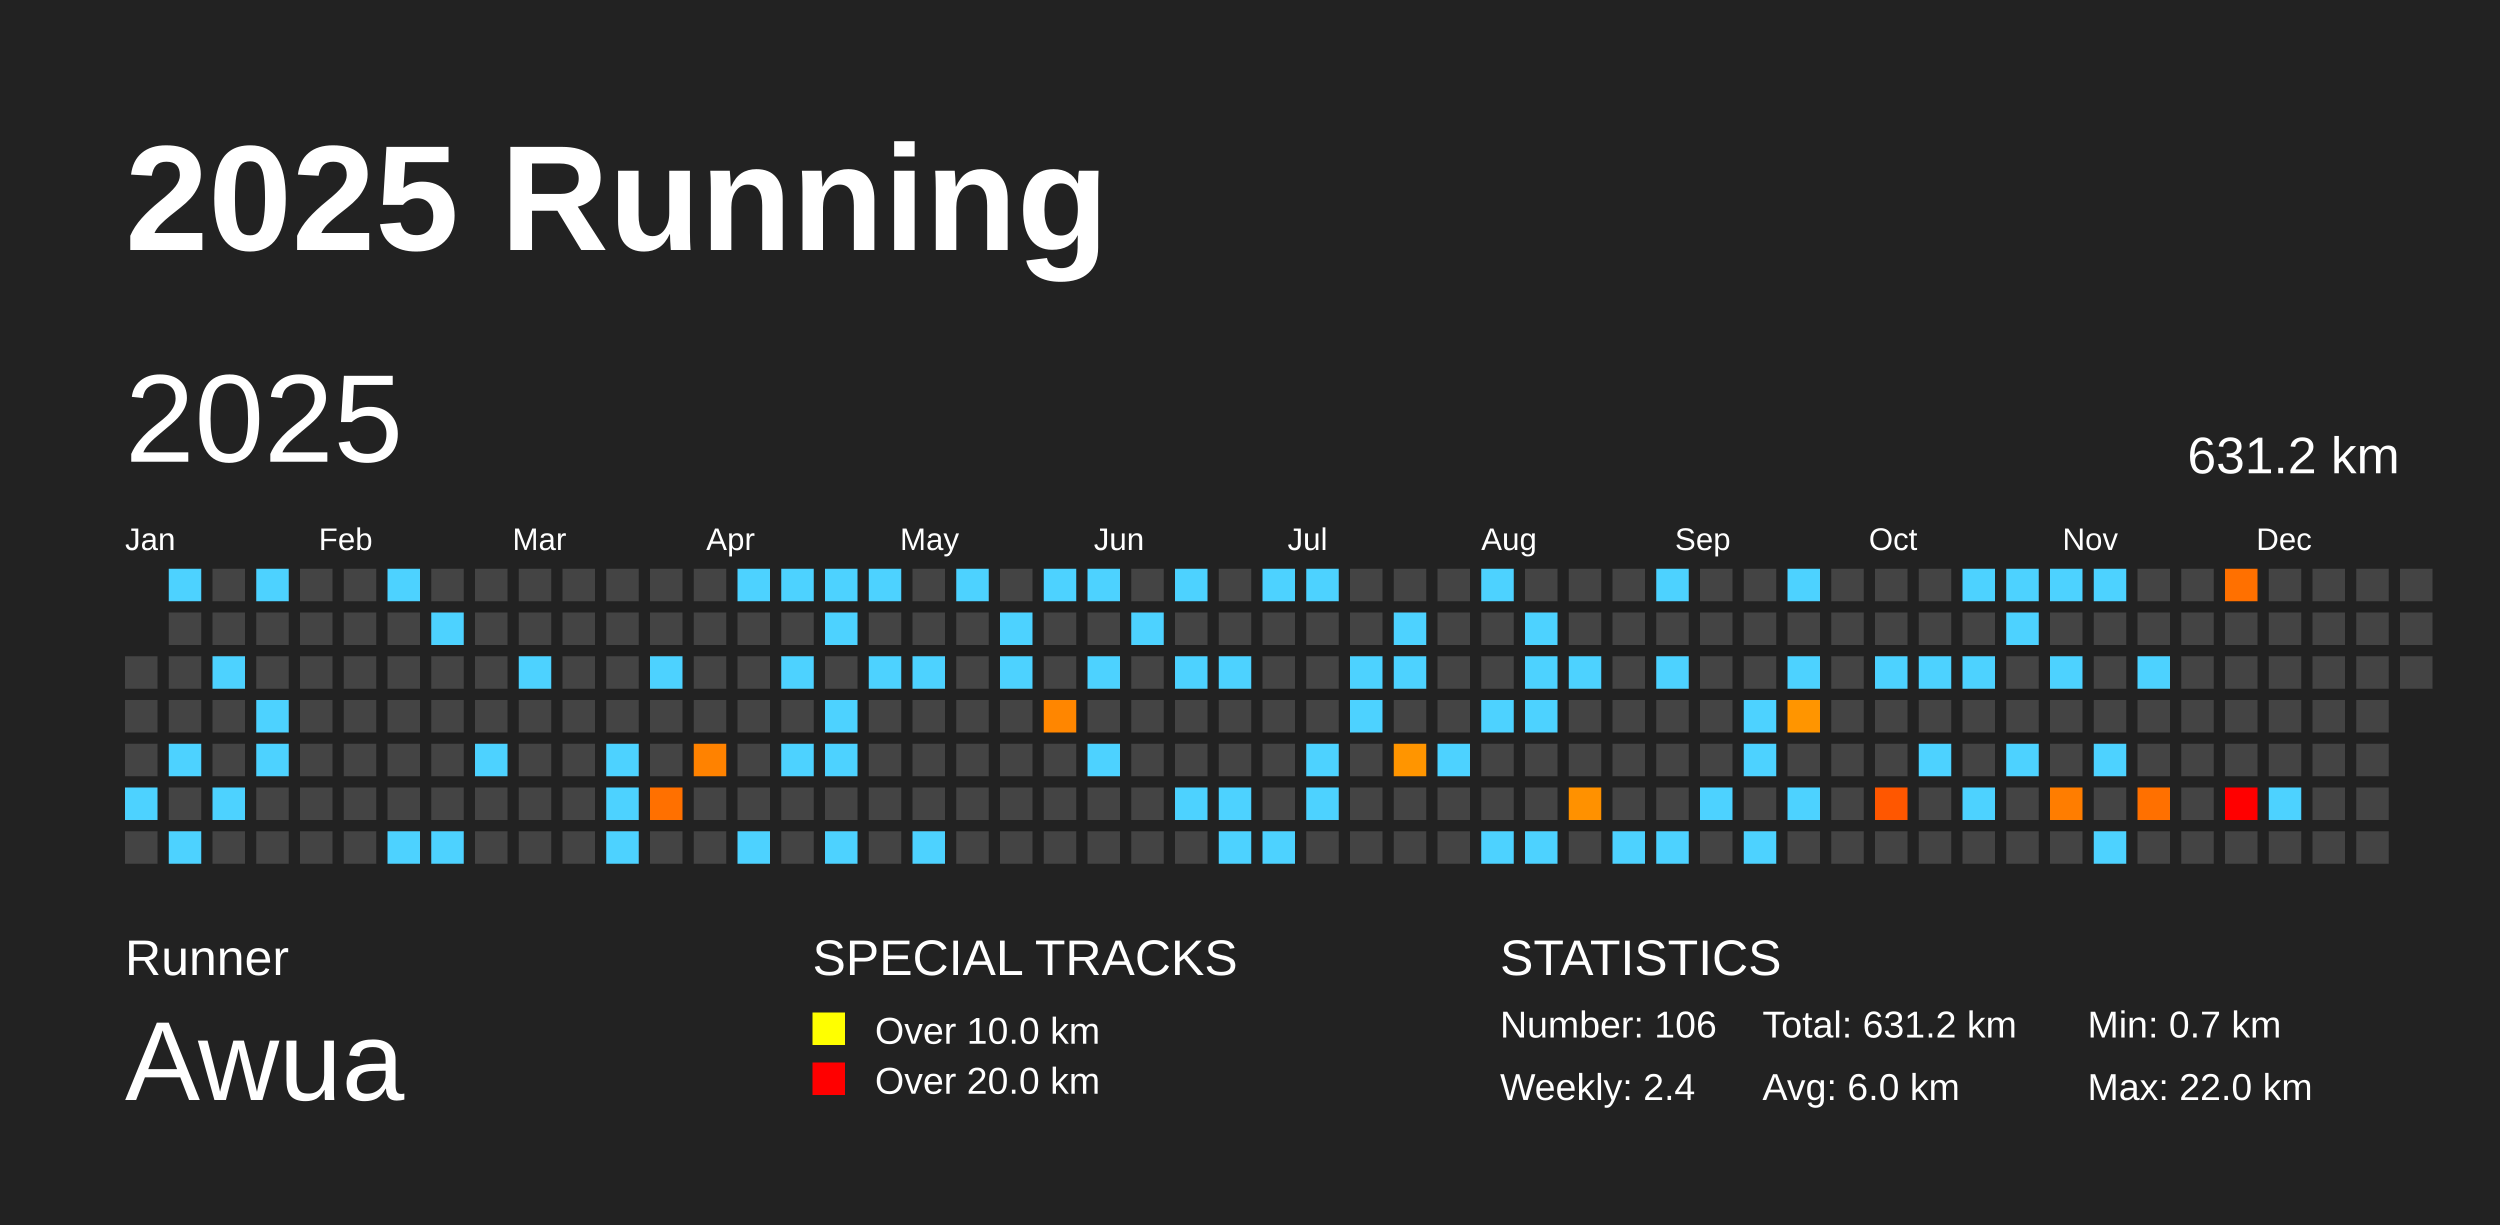
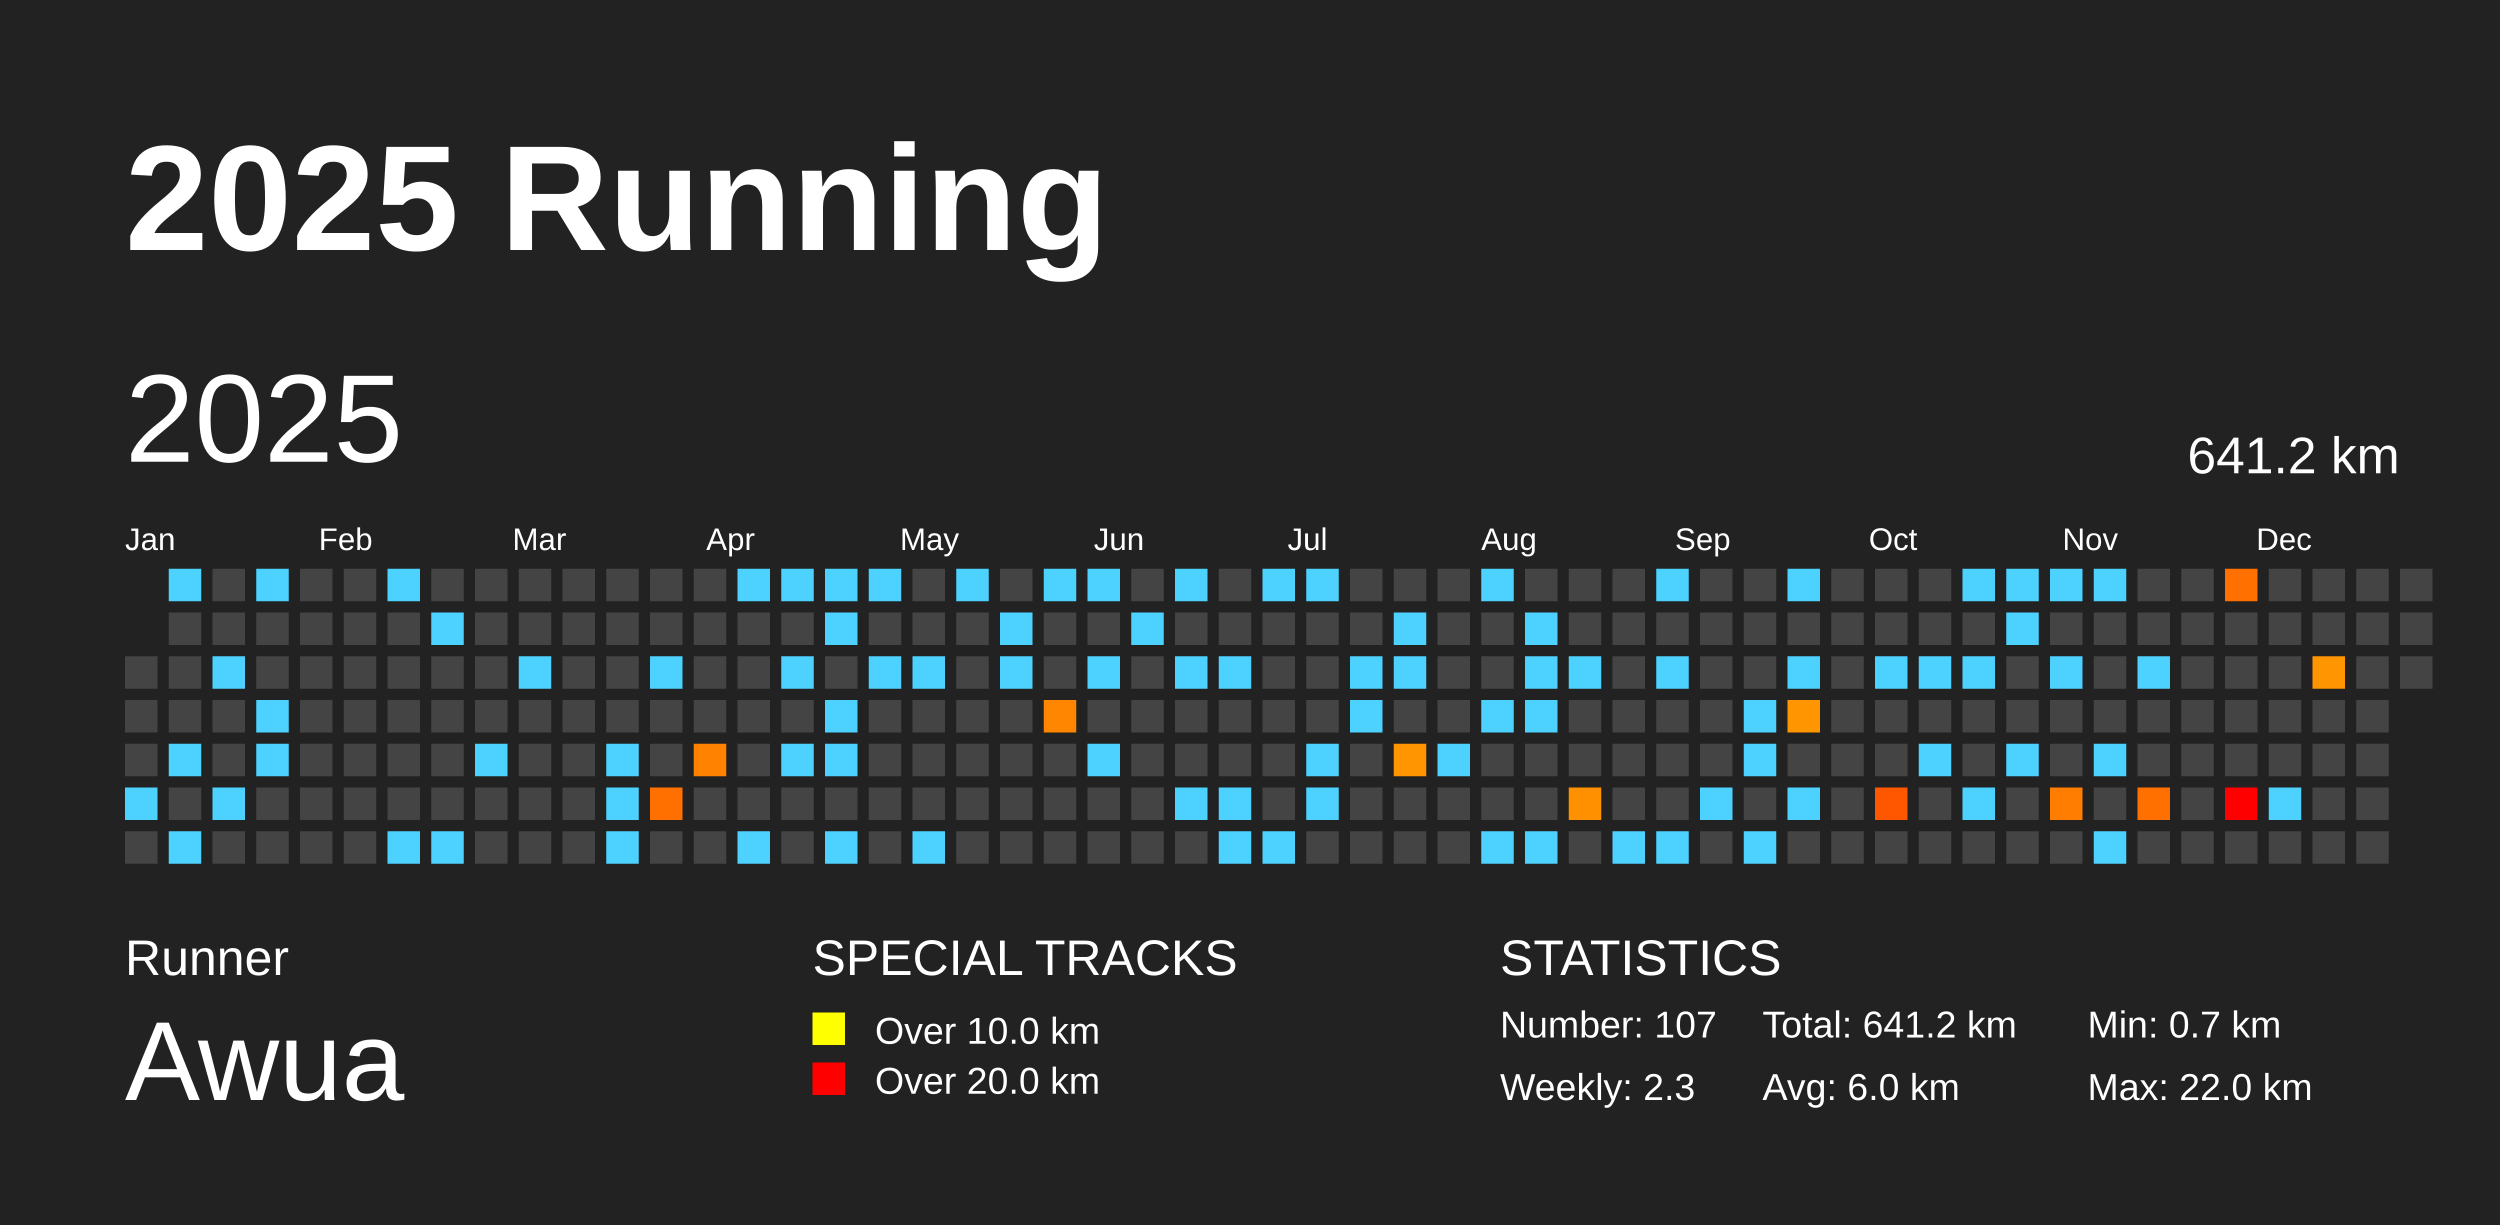
<svg xmlns="http://www.w3.org/2000/svg" baseProfile="full" height="98mm" version="1.1" viewBox="0,0,200,98" width="200mm">
  <defs />
  <rect fill="#222222" height="98" width="200" x="0" y="0" />
  <text fill="#FFFFFF" style="font-size:12px; font-family:Arial; font-weight:bold;" x="10" y="20">2025 Running</text>
  <text fill="#FFFFFF" style="font-size:4px; font-family:Arial" x="10" y="78">Runner</text>
  <text fill="#FFFFFF" style="font-size:9px; font-family:Arial" x="10" y="88">Awua</text>
  <text fill="#FFFFFF" style="font-size:4px; font-family:Arial" x="65" y="78">SPECIAL TRACKS</text>
  <rect fill="yellow" height="2.6" width="2.6" x="65" y="81" />
  <text fill="#FFFFFF" style="font-size:3px; font-family:Arial" x="70" y="83.5">Over 10.0 km</text>
  <rect fill="red" height="2.6" width="2.6" x="65" y="85" />
  <text fill="#FFFFFF" style="font-size:3px; font-family:Arial" x="70" y="87.5">Over 20.0 km</text>
  <text fill="#FFFFFF" style="font-size:4px; font-family:Arial" x="120" y="78">STATISTICS</text>
-   <text fill="#FFFFFF" style="font-size:3px; font-family:Arial" x="120" y="83">Number: 106</text>
-   <text fill="#FFFFFF" style="font-size:3px; font-family:Arial" x="120" y="88">Weekly: 2.4</text>
-   <text fill="#FFFFFF" style="font-size:3px; font-family:Arial" x="141" y="83">Total: 631.2 km</text>
+   <text fill="#FFFFFF" style="font-size:3px; font-family:Arial" x="120" y="83">Number: 107</text>
+   <text fill="#FFFFFF" style="font-size:3px; font-family:Arial" x="120" y="88">Weekly: 2.3</text>
+   <text fill="#FFFFFF" style="font-size:3px; font-family:Arial" x="141" y="83">Total: 641.2 km</text>
  <text fill="#FFFFFF" style="font-size:3px; font-family:Arial" x="141" y="88">Avg: 6.0 km</text>
  <text fill="#FFFFFF" style="font-size:3px; font-family:Arial" x="167" y="83">Min: 0.7 km</text>
  <text fill="#FFFFFF" style="font-size:3px; font-family:Arial" x="167" y="88">Max: 22.0 km</text>
  <text dominant-baseline="hanging" fill="#FFFFFF" style="font-size:10.0px; font-family:Arial;" x="10" y="30">2025</text>
-   <text dominant-baseline="hanging" fill="#FFFFFF" style="font-size:4.125px; font-family:Arial;" x="175" y="35">631.2 km</text>
+   <text dominant-baseline="hanging" fill="#FFFFFF" style="font-size:4.125px; font-family:Arial;" x="175" y="35">641.2 km</text>
  <text fill="#FFFFFF" style="font-size:2.5px; font-family:Arial" x="10.0" y="44">Jan</text>
  <text fill="#FFFFFF" style="font-size:2.5px; font-family:Arial" x="25.5" y="44">Feb</text>
  <text fill="#FFFFFF" style="font-size:2.5px; font-family:Arial" x="41.0" y="44">Mar</text>
  <text fill="#FFFFFF" style="font-size:2.5px; font-family:Arial" x="56.5" y="44">Apr</text>
  <text fill="#FFFFFF" style="font-size:2.5px; font-family:Arial" x="72.0" y="44">May</text>
  <text fill="#FFFFFF" style="font-size:2.5px; font-family:Arial" x="87.5" y="44">Jun</text>
  <text fill="#FFFFFF" style="font-size:2.5px; font-family:Arial" x="103.0" y="44">Jul</text>
  <text fill="#FFFFFF" style="font-size:2.5px; font-family:Arial" x="118.5" y="44">Aug</text>
  <text fill="#FFFFFF" style="font-size:2.5px; font-family:Arial" x="134.0" y="44">Sep</text>
  <text fill="#FFFFFF" style="font-size:2.5px; font-family:Arial" x="149.5" y="44">Oct</text>
  <text fill="#FFFFFF" style="font-size:2.5px; font-family:Arial" x="165.0" y="44">Nov</text>
  <text fill="#FFFFFF" style="font-size:2.5px; font-family:Arial" x="180.5" y="44">Dec</text>
  <rect fill="#444444" height="2.6" width="2.6" x="10.0" y="52.5" />
  <rect fill="#444444" height="2.6" width="2.6" x="10.0" y="56.0" />
  <rect fill="#444444" height="2.6" width="2.6" x="10.0" y="59.5" />
  <rect fill="#4dd2ff" height="2.6" width="2.6" x="10.0" y="63.0" />
  <rect fill="#444444" height="2.6" width="2.6" x="10.0" y="66.5" />
  <rect fill="#4dd2ff" height="2.6" width="2.6" x="13.5" y="45.5" />
  <rect fill="#444444" height="2.6" width="2.6" x="13.5" y="49.0" />
  <rect fill="#444444" height="2.6" width="2.6" x="13.5" y="52.5" />
  <rect fill="#444444" height="2.6" width="2.6" x="13.5" y="56.0" />
  <rect fill="#4dd2ff" height="2.6" width="2.6" x="13.5" y="59.5" />
  <rect fill="#444444" height="2.6" width="2.6" x="13.5" y="63.0" />
  <rect fill="#4dd2ff" height="2.6" width="2.6" x="13.5" y="66.5" />
  <rect fill="#444444" height="2.6" width="2.6" x="17.0" y="45.5" />
  <rect fill="#444444" height="2.6" width="2.6" x="17.0" y="49.0" />
  <rect fill="#4dd2ff" height="2.6" width="2.6" x="17.0" y="52.5" />
  <rect fill="#444444" height="2.6" width="2.6" x="17.0" y="56.0" />
  <rect fill="#444444" height="2.6" width="2.6" x="17.0" y="59.5" />
  <rect fill="#4dd2ff" height="2.6" width="2.6" x="17.0" y="63.0" />
  <rect fill="#444444" height="2.6" width="2.6" x="17.0" y="66.5" />
  <rect fill="#4dd2ff" height="2.6" width="2.6" x="20.5" y="45.5" />
  <rect fill="#444444" height="2.6" width="2.6" x="20.5" y="49.0" />
  <rect fill="#444444" height="2.6" width="2.6" x="20.5" y="52.5" />
  <rect fill="#4dd2ff" height="2.6" width="2.6" x="20.5" y="56.0" />
  <rect fill="#4dd2ff" height="2.6" width="2.6" x="20.5" y="59.5" />
  <rect fill="#444444" height="2.6" width="2.6" x="20.5" y="63.0" />
  <rect fill="#444444" height="2.6" width="2.6" x="20.5" y="66.5" />
  <rect fill="#444444" height="2.6" width="2.6" x="24.0" y="45.5" />
  <rect fill="#444444" height="2.6" width="2.6" x="24.0" y="49.0" />
  <rect fill="#444444" height="2.6" width="2.6" x="24.0" y="52.5" />
  <rect fill="#444444" height="2.6" width="2.6" x="24.0" y="56.0" />
  <rect fill="#444444" height="2.6" width="2.6" x="24.0" y="59.5" />
  <rect fill="#444444" height="2.6" width="2.6" x="24.0" y="63.0" />
  <rect fill="#444444" height="2.6" width="2.6" x="24.0" y="66.5" />
  <rect fill="#444444" height="2.6" width="2.6" x="27.5" y="45.5" />
  <rect fill="#444444" height="2.6" width="2.6" x="27.5" y="49.0" />
  <rect fill="#444444" height="2.6" width="2.6" x="27.5" y="52.5" />
  <rect fill="#444444" height="2.6" width="2.6" x="27.5" y="56.0" />
  <rect fill="#444444" height="2.6" width="2.6" x="27.5" y="59.5" />
  <rect fill="#444444" height="2.6" width="2.6" x="27.5" y="63.0" />
  <rect fill="#444444" height="2.6" width="2.6" x="27.5" y="66.5" />
  <rect fill="#4dd2ff" height="2.6" width="2.6" x="31.0" y="45.5" />
  <rect fill="#444444" height="2.6" width="2.6" x="31.0" y="49.0" />
  <rect fill="#444444" height="2.6" width="2.6" x="31.0" y="52.5" />
  <rect fill="#444444" height="2.6" width="2.6" x="31.0" y="56.0" />
  <rect fill="#444444" height="2.6" width="2.6" x="31.0" y="59.5" />
  <rect fill="#444444" height="2.6" width="2.6" x="31.0" y="63.0" />
  <rect fill="#4dd2ff" height="2.6" width="2.6" x="31.0" y="66.5" />
  <rect fill="#444444" height="2.6" width="2.6" x="34.5" y="45.5" />
  <rect fill="#4dd2ff" height="2.6" width="2.6" x="34.5" y="49.0" />
  <rect fill="#444444" height="2.6" width="2.6" x="34.5" y="52.5" />
  <rect fill="#444444" height="2.6" width="2.6" x="34.5" y="56.0" />
  <rect fill="#444444" height="2.6" width="2.6" x="34.5" y="59.5" />
  <rect fill="#444444" height="2.6" width="2.6" x="34.5" y="63.0" />
  <rect fill="#4dd2ff" height="2.6" width="2.6" x="34.5" y="66.5" />
  <rect fill="#444444" height="2.6" width="2.6" x="38.0" y="45.5" />
  <rect fill="#444444" height="2.6" width="2.6" x="38.0" y="49.0" />
  <rect fill="#444444" height="2.6" width="2.6" x="38.0" y="52.5" />
  <rect fill="#444444" height="2.6" width="2.6" x="38.0" y="56.0" />
  <rect fill="#4dd2ff" height="2.6" width="2.6" x="38.0" y="59.5" />
  <rect fill="#444444" height="2.6" width="2.6" x="38.0" y="63.0" />
  <rect fill="#444444" height="2.6" width="2.6" x="38.0" y="66.5" />
  <rect fill="#444444" height="2.6" width="2.6" x="41.5" y="45.5" />
  <rect fill="#444444" height="2.6" width="2.6" x="41.5" y="49.0" />
  <rect fill="#4dd2ff" height="2.6" width="2.6" x="41.5" y="52.5" />
  <rect fill="#444444" height="2.6" width="2.6" x="41.5" y="56.0" />
  <rect fill="#444444" height="2.6" width="2.6" x="41.5" y="59.5" />
  <rect fill="#444444" height="2.6" width="2.6" x="41.5" y="63.0" />
  <rect fill="#444444" height="2.6" width="2.6" x="41.5" y="66.5" />
  <rect fill="#444444" height="2.6" width="2.6" x="45.0" y="45.5" />
  <rect fill="#444444" height="2.6" width="2.6" x="45.0" y="49.0" />
  <rect fill="#444444" height="2.6" width="2.6" x="45.0" y="52.5" />
  <rect fill="#444444" height="2.6" width="2.6" x="45.0" y="56.0" />
  <rect fill="#444444" height="2.6" width="2.6" x="45.0" y="59.5" />
  <rect fill="#444444" height="2.6" width="2.6" x="45.0" y="63.0" />
  <rect fill="#444444" height="2.6" width="2.6" x="45.0" y="66.5" />
  <rect fill="#444444" height="2.6" width="2.6" x="48.5" y="45.5" />
  <rect fill="#444444" height="2.6" width="2.6" x="48.5" y="49.0" />
  <rect fill="#444444" height="2.6" width="2.6" x="48.5" y="52.5" />
  <rect fill="#444444" height="2.6" width="2.6" x="48.5" y="56.0" />
  <rect fill="#4dd2ff" height="2.6" width="2.6" x="48.5" y="59.5" />
  <rect fill="#4dd2ff" height="2.6" width="2.6" x="48.5" y="63.0" />
  <rect fill="#4dd2ff" height="2.6" width="2.6" x="48.5" y="66.5" />
  <rect fill="#444444" height="2.6" width="2.6" x="52.0" y="45.5" />
  <rect fill="#444444" height="2.6" width="2.6" x="52.0" y="49.0" />
  <rect fill="#4dd2ff" height="2.6" width="2.6" x="52.0" y="52.5" />
  <rect fill="#444444" height="2.6" width="2.6" x="52.0" y="56.0" />
  <rect fill="#444444" height="2.6" width="2.6" x="52.0" y="59.5" />
  <rect fill="#ff7000" height="2.6" width="2.6" x="52.0" y="63.0" />
  <rect fill="#444444" height="2.6" width="2.6" x="52.0" y="66.5" />
  <rect fill="#444444" height="2.6" width="2.6" x="55.5" y="45.5" />
  <rect fill="#444444" height="2.6" width="2.6" x="55.5" y="49.0" />
  <rect fill="#444444" height="2.6" width="2.6" x="55.5" y="52.5" />
  <rect fill="#444444" height="2.6" width="2.6" x="55.5" y="56.0" />
  <rect fill="#ff8200" height="2.6" width="2.6" x="55.5" y="59.5" />
  <rect fill="#444444" height="2.6" width="2.6" x="55.5" y="63.0" />
  <rect fill="#444444" height="2.6" width="2.6" x="55.5" y="66.5" />
  <rect fill="#4dd2ff" height="2.6" width="2.6" x="59.0" y="45.5" />
  <rect fill="#444444" height="2.6" width="2.6" x="59.0" y="49.0" />
  <rect fill="#444444" height="2.6" width="2.6" x="59.0" y="52.5" />
  <rect fill="#444444" height="2.6" width="2.6" x="59.0" y="56.0" />
  <rect fill="#444444" height="2.6" width="2.6" x="59.0" y="59.5" />
  <rect fill="#444444" height="2.6" width="2.6" x="59.0" y="63.0" />
  <rect fill="#4dd2ff" height="2.6" width="2.6" x="59.0" y="66.5" />
  <rect fill="#4dd2ff" height="2.6" width="2.6" x="62.5" y="45.5" />
  <rect fill="#444444" height="2.6" width="2.6" x="62.5" y="49.0" />
  <rect fill="#4dd2ff" height="2.6" width="2.6" x="62.5" y="52.5" />
  <rect fill="#444444" height="2.6" width="2.6" x="62.5" y="56.0" />
  <rect fill="#4dd2ff" height="2.6" width="2.6" x="62.5" y="59.5" />
  <rect fill="#444444" height="2.6" width="2.6" x="62.5" y="63.0" />
  <rect fill="#444444" height="2.6" width="2.6" x="62.5" y="66.5" />
  <rect fill="#4dd2ff" height="2.6" width="2.6" x="66.0" y="45.5" />
  <rect fill="#4dd2ff" height="2.6" width="2.6" x="66.0" y="49.0" />
  <rect fill="#444444" height="2.6" width="2.6" x="66.0" y="52.5" />
  <rect fill="#4dd2ff" height="2.6" width="2.6" x="66.0" y="56.0" />
  <rect fill="#4dd2ff" height="2.6" width="2.6" x="66.0" y="59.5" />
  <rect fill="#444444" height="2.6" width="2.6" x="66.0" y="63.0" />
  <rect fill="#4dd2ff" height="2.6" width="2.6" x="66.0" y="66.5" />
  <rect fill="#4dd2ff" height="2.6" width="2.6" x="69.5" y="45.5" />
  <rect fill="#444444" height="2.6" width="2.6" x="69.5" y="49.0" />
  <rect fill="#4dd2ff" height="2.6" width="2.6" x="69.5" y="52.5" />
  <rect fill="#444444" height="2.6" width="2.6" x="69.5" y="56.0" />
  <rect fill="#444444" height="2.6" width="2.6" x="69.5" y="59.5" />
  <rect fill="#444444" height="2.6" width="2.6" x="69.5" y="63.0" />
  <rect fill="#444444" height="2.6" width="2.6" x="69.5" y="66.5" />
  <rect fill="#444444" height="2.6" width="2.6" x="73.0" y="45.5" />
  <rect fill="#444444" height="2.6" width="2.6" x="73.0" y="49.0" />
  <rect fill="#4dd2ff" height="2.6" width="2.6" x="73.0" y="52.5" />
  <rect fill="#444444" height="2.6" width="2.6" x="73.0" y="56.0" />
  <rect fill="#444444" height="2.6" width="2.6" x="73.0" y="59.5" />
  <rect fill="#444444" height="2.6" width="2.6" x="73.0" y="63.0" />
  <rect fill="#4dd2ff" height="2.6" width="2.6" x="73.0" y="66.5" />
  <rect fill="#4dd2ff" height="2.6" width="2.6" x="76.5" y="45.5" />
  <rect fill="#444444" height="2.6" width="2.6" x="76.5" y="49.0" />
  <rect fill="#444444" height="2.6" width="2.6" x="76.5" y="52.5" />
  <rect fill="#444444" height="2.6" width="2.6" x="76.5" y="56.0" />
  <rect fill="#444444" height="2.6" width="2.6" x="76.5" y="59.5" />
  <rect fill="#444444" height="2.6" width="2.6" x="76.5" y="63.0" />
  <rect fill="#444444" height="2.6" width="2.6" x="76.5" y="66.5" />
  <rect fill="#444444" height="2.6" width="2.6" x="80.0" y="45.5" />
  <rect fill="#4dd2ff" height="2.6" width="2.6" x="80.0" y="49.0" />
  <rect fill="#4dd2ff" height="2.6" width="2.6" x="80.0" y="52.5" />
  <rect fill="#444444" height="2.6" width="2.6" x="80.0" y="56.0" />
  <rect fill="#444444" height="2.6" width="2.6" x="80.0" y="59.5" />
  <rect fill="#444444" height="2.6" width="2.6" x="80.0" y="63.0" />
  <rect fill="#444444" height="2.6" width="2.6" x="80.0" y="66.5" />
  <rect fill="#4dd2ff" height="2.6" width="2.6" x="83.5" y="45.5" />
  <rect fill="#444444" height="2.6" width="2.6" x="83.5" y="49.0" />
  <rect fill="#444444" height="2.6" width="2.6" x="83.5" y="52.5" />
  <rect fill="#ff8600" height="2.6" width="2.6" x="83.5" y="56.0" />
  <rect fill="#444444" height="2.6" width="2.6" x="83.5" y="59.5" />
  <rect fill="#444444" height="2.6" width="2.6" x="83.5" y="63.0" />
  <rect fill="#444444" height="2.6" width="2.6" x="83.5" y="66.5" />
  <rect fill="#4dd2ff" height="2.6" width="2.6" x="87.0" y="45.5" />
  <rect fill="#444444" height="2.6" width="2.6" x="87.0" y="49.0" />
  <rect fill="#4dd2ff" height="2.6" width="2.6" x="87.0" y="52.5" />
  <rect fill="#444444" height="2.6" width="2.6" x="87.0" y="56.0" />
  <rect fill="#4dd2ff" height="2.6" width="2.6" x="87.0" y="59.5" />
  <rect fill="#444444" height="2.6" width="2.6" x="87.0" y="63.0" />
  <rect fill="#444444" height="2.6" width="2.6" x="87.0" y="66.5" />
  <rect fill="#444444" height="2.6" width="2.6" x="90.5" y="45.5" />
  <rect fill="#4dd2ff" height="2.6" width="2.6" x="90.5" y="49.0" />
  <rect fill="#444444" height="2.6" width="2.6" x="90.5" y="52.5" />
  <rect fill="#444444" height="2.6" width="2.6" x="90.5" y="56.0" />
  <rect fill="#444444" height="2.6" width="2.6" x="90.5" y="59.5" />
  <rect fill="#444444" height="2.6" width="2.6" x="90.5" y="63.0" />
  <rect fill="#444444" height="2.6" width="2.6" x="90.5" y="66.5" />
  <rect fill="#4dd2ff" height="2.6" width="2.6" x="94.0" y="45.5" />
  <rect fill="#444444" height="2.6" width="2.6" x="94.0" y="49.0" />
  <rect fill="#4dd2ff" height="2.6" width="2.6" x="94.0" y="52.5" />
  <rect fill="#444444" height="2.6" width="2.6" x="94.0" y="56.0" />
  <rect fill="#444444" height="2.6" width="2.6" x="94.0" y="59.5" />
  <rect fill="#4dd2ff" height="2.6" width="2.6" x="94.0" y="63.0" />
  <rect fill="#444444" height="2.6" width="2.6" x="94.0" y="66.5" />
  <rect fill="#444444" height="2.6" width="2.6" x="97.5" y="45.5" />
  <rect fill="#444444" height="2.6" width="2.6" x="97.5" y="49.0" />
  <rect fill="#4dd2ff" height="2.6" width="2.6" x="97.5" y="52.5" />
  <rect fill="#444444" height="2.6" width="2.6" x="97.5" y="56.0" />
  <rect fill="#444444" height="2.6" width="2.6" x="97.5" y="59.5" />
  <rect fill="#4dd2ff" height="2.6" width="2.6" x="97.5" y="63.0" />
  <rect fill="#4dd2ff" height="2.6" width="2.6" x="97.5" y="66.5" />
  <rect fill="#4dd2ff" height="2.6" width="2.6" x="101.0" y="45.5" />
  <rect fill="#444444" height="2.6" width="2.6" x="101.0" y="49.0" />
  <rect fill="#444444" height="2.6" width="2.6" x="101.0" y="52.5" />
  <rect fill="#444444" height="2.6" width="2.6" x="101.0" y="56.0" />
  <rect fill="#444444" height="2.6" width="2.6" x="101.0" y="59.5" />
  <rect fill="#444444" height="2.6" width="2.6" x="101.0" y="63.0" />
  <rect fill="#4dd2ff" height="2.6" width="2.6" x="101.0" y="66.5" />
  <rect fill="#4dd2ff" height="2.6" width="2.6" x="104.5" y="45.5" />
  <rect fill="#444444" height="2.6" width="2.6" x="104.5" y="49.0" />
  <rect fill="#444444" height="2.6" width="2.6" x="104.5" y="52.5" />
  <rect fill="#444444" height="2.6" width="2.6" x="104.5" y="56.0" />
  <rect fill="#4dd2ff" height="2.6" width="2.6" x="104.5" y="59.5" />
  <rect fill="#4dd2ff" height="2.6" width="2.6" x="104.5" y="63.0" />
  <rect fill="#444444" height="2.6" width="2.6" x="104.5" y="66.5" />
  <rect fill="#444444" height="2.6" width="2.6" x="108.0" y="45.5" />
  <rect fill="#444444" height="2.6" width="2.6" x="108.0" y="49.0" />
  <rect fill="#4dd2ff" height="2.6" width="2.6" x="108.0" y="52.5" />
  <rect fill="#4dd2ff" height="2.6" width="2.6" x="108.0" y="56.0" />
  <rect fill="#444444" height="2.6" width="2.6" x="108.0" y="59.5" />
  <rect fill="#444444" height="2.6" width="2.6" x="108.0" y="63.0" />
  <rect fill="#444444" height="2.6" width="2.6" x="108.0" y="66.5" />
  <rect fill="#444444" height="2.6" width="2.6" x="111.5" y="45.5" />
  <rect fill="#4dd2ff" height="2.6" width="2.6" x="111.5" y="49.0" />
  <rect fill="#4dd2ff" height="2.6" width="2.6" x="111.5" y="52.5" />
  <rect fill="#444444" height="2.6" width="2.6" x="111.5" y="56.0" />
  <rect fill="#ff9500" height="2.6" width="2.6" x="111.5" y="59.5" />
  <rect fill="#444444" height="2.6" width="2.6" x="111.5" y="63.0" />
  <rect fill="#444444" height="2.6" width="2.6" x="111.5" y="66.5" />
  <rect fill="#444444" height="2.6" width="2.6" x="115.0" y="45.5" />
  <rect fill="#444444" height="2.6" width="2.6" x="115.0" y="49.0" />
  <rect fill="#444444" height="2.6" width="2.6" x="115.0" y="52.5" />
  <rect fill="#444444" height="2.6" width="2.6" x="115.0" y="56.0" />
  <rect fill="#4dd2ff" height="2.6" width="2.6" x="115.0" y="59.5" />
  <rect fill="#444444" height="2.6" width="2.6" x="115.0" y="63.0" />
  <rect fill="#444444" height="2.6" width="2.6" x="115.0" y="66.5" />
  <rect fill="#4dd2ff" height="2.6" width="2.6" x="118.5" y="45.5" />
  <rect fill="#444444" height="2.6" width="2.6" x="118.5" y="49.0" />
  <rect fill="#444444" height="2.6" width="2.6" x="118.5" y="52.5" />
  <rect fill="#4dd2ff" height="2.6" width="2.6" x="118.5" y="56.0" />
  <rect fill="#444444" height="2.6" width="2.6" x="118.5" y="59.5" />
  <rect fill="#444444" height="2.6" width="2.6" x="118.5" y="63.0" />
  <rect fill="#4dd2ff" height="2.6" width="2.6" x="118.5" y="66.5" />
  <rect fill="#444444" height="2.6" width="2.6" x="122.0" y="45.5" />
  <rect fill="#4dd2ff" height="2.6" width="2.6" x="122.0" y="49.0" />
  <rect fill="#4dd2ff" height="2.6" width="2.6" x="122.0" y="52.5" />
  <rect fill="#4dd2ff" height="2.6" width="2.6" x="122.0" y="56.0" />
  <rect fill="#444444" height="2.6" width="2.6" x="122.0" y="59.5" />
  <rect fill="#444444" height="2.6" width="2.6" x="122.0" y="63.0" />
  <rect fill="#4dd2ff" height="2.6" width="2.6" x="122.0" y="66.5" />
  <rect fill="#444444" height="2.6" width="2.6" x="125.5" y="45.5" />
  <rect fill="#444444" height="2.6" width="2.6" x="125.5" y="49.0" />
  <rect fill="#4dd2ff" height="2.6" width="2.6" x="125.5" y="52.5" />
  <rect fill="#444444" height="2.6" width="2.6" x="125.5" y="56.0" />
  <rect fill="#444444" height="2.6" width="2.6" x="125.5" y="59.5" />
  <rect fill="#ff9100" height="2.6" width="2.6" x="125.5" y="63.0" />
  <rect fill="#444444" height="2.6" width="2.6" x="125.5" y="66.5" />
  <rect fill="#444444" height="2.6" width="2.6" x="129.0" y="45.5" />
  <rect fill="#444444" height="2.6" width="2.6" x="129.0" y="49.0" />
  <rect fill="#444444" height="2.6" width="2.6" x="129.0" y="52.5" />
  <rect fill="#444444" height="2.6" width="2.6" x="129.0" y="56.0" />
  <rect fill="#444444" height="2.6" width="2.6" x="129.0" y="59.5" />
  <rect fill="#444444" height="2.6" width="2.6" x="129.0" y="63.0" />
  <rect fill="#4dd2ff" height="2.6" width="2.6" x="129.0" y="66.5" />
  <rect fill="#4dd2ff" height="2.6" width="2.6" x="132.5" y="45.5" />
  <rect fill="#444444" height="2.6" width="2.6" x="132.5" y="49.0" />
  <rect fill="#4dd2ff" height="2.6" width="2.6" x="132.5" y="52.5" />
  <rect fill="#444444" height="2.6" width="2.6" x="132.5" y="56.0" />
  <rect fill="#444444" height="2.6" width="2.6" x="132.5" y="59.5" />
  <rect fill="#444444" height="2.6" width="2.6" x="132.5" y="63.0" />
  <rect fill="#4dd2ff" height="2.6" width="2.6" x="132.5" y="66.5" />
  <rect fill="#444444" height="2.6" width="2.6" x="136.0" y="45.5" />
  <rect fill="#444444" height="2.6" width="2.6" x="136.0" y="49.0" />
  <rect fill="#444444" height="2.6" width="2.6" x="136.0" y="52.5" />
  <rect fill="#444444" height="2.6" width="2.6" x="136.0" y="56.0" />
  <rect fill="#444444" height="2.6" width="2.6" x="136.0" y="59.5" />
  <rect fill="#4dd2ff" height="2.6" width="2.6" x="136.0" y="63.0" />
  <rect fill="#444444" height="2.6" width="2.6" x="136.0" y="66.5" />
  <rect fill="#444444" height="2.6" width="2.6" x="139.5" y="45.5" />
  <rect fill="#444444" height="2.6" width="2.6" x="139.5" y="49.0" />
  <rect fill="#444444" height="2.6" width="2.6" x="139.5" y="52.5" />
  <rect fill="#4dd2ff" height="2.6" width="2.6" x="139.5" y="56.0" />
  <rect fill="#4dd2ff" height="2.6" width="2.6" x="139.5" y="59.5" />
  <rect fill="#444444" height="2.6" width="2.6" x="139.5" y="63.0" />
  <rect fill="#4dd2ff" height="2.6" width="2.6" x="139.5" y="66.5" />
  <rect fill="#4dd2ff" height="2.6" width="2.6" x="143.0" y="45.5" />
  <rect fill="#444444" height="2.6" width="2.6" x="143.0" y="49.0" />
  <rect fill="#4dd2ff" height="2.6" width="2.6" x="143.0" y="52.5" />
  <rect fill="#ff9500" height="2.6" width="2.6" x="143.0" y="56.0" />
  <rect fill="#444444" height="2.6" width="2.6" x="143.0" y="59.5" />
  <rect fill="#4dd2ff" height="2.6" width="2.6" x="143.0" y="63.0" />
  <rect fill="#444444" height="2.6" width="2.6" x="143.0" y="66.5" />
  <rect fill="#444444" height="2.6" width="2.6" x="146.5" y="45.5" />
  <rect fill="#444444" height="2.6" width="2.6" x="146.5" y="49.0" />
  <rect fill="#444444" height="2.6" width="2.6" x="146.5" y="52.5" />
  <rect fill="#444444" height="2.6" width="2.6" x="146.5" y="56.0" />
  <rect fill="#444444" height="2.6" width="2.6" x="146.5" y="59.5" />
  <rect fill="#444444" height="2.6" width="2.6" x="146.5" y="63.0" />
  <rect fill="#444444" height="2.6" width="2.6" x="146.5" y="66.5" />
  <rect fill="#444444" height="2.6" width="2.6" x="150.0" y="45.5" />
  <rect fill="#444444" height="2.6" width="2.6" x="150.0" y="49.0" />
  <rect fill="#4dd2ff" height="2.6" width="2.6" x="150.0" y="52.5" />
  <rect fill="#444444" height="2.6" width="2.6" x="150.0" y="56.0" />
  <rect fill="#444444" height="2.6" width="2.6" x="150.0" y="59.5" />
  <rect fill="#ff5700" height="2.6" width="2.6" x="150.0" y="63.0" />
  <rect fill="#444444" height="2.6" width="2.6" x="150.0" y="66.5" />
  <rect fill="#444444" height="2.6" width="2.6" x="153.5" y="45.5" />
  <rect fill="#444444" height="2.6" width="2.6" x="153.5" y="49.0" />
  <rect fill="#4dd2ff" height="2.6" width="2.6" x="153.5" y="52.5" />
  <rect fill="#444444" height="2.6" width="2.6" x="153.5" y="56.0" />
  <rect fill="#4dd2ff" height="2.6" width="2.6" x="153.5" y="59.5" />
  <rect fill="#444444" height="2.6" width="2.6" x="153.5" y="63.0" />
  <rect fill="#444444" height="2.6" width="2.6" x="153.5" y="66.5" />
  <rect fill="#4dd2ff" height="2.6" width="2.6" x="157.0" y="45.5" />
  <rect fill="#444444" height="2.6" width="2.6" x="157.0" y="49.0" />
  <rect fill="#4dd2ff" height="2.6" width="2.6" x="157.0" y="52.5" />
  <rect fill="#444444" height="2.6" width="2.6" x="157.0" y="56.0" />
  <rect fill="#444444" height="2.6" width="2.6" x="157.0" y="59.5" />
  <rect fill="#4dd2ff" height="2.6" width="2.6" x="157.0" y="63.0" />
  <rect fill="#444444" height="2.6" width="2.6" x="157.0" y="66.5" />
  <rect fill="#4dd2ff" height="2.6" width="2.6" x="160.5" y="45.5" />
  <rect fill="#4dd2ff" height="2.6" width="2.6" x="160.5" y="49.0" />
  <rect fill="#444444" height="2.6" width="2.6" x="160.5" y="52.5" />
  <rect fill="#444444" height="2.6" width="2.6" x="160.5" y="56.0" />
  <rect fill="#4dd2ff" height="2.6" width="2.6" x="160.5" y="59.5" />
  <rect fill="#444444" height="2.6" width="2.6" x="160.5" y="63.0" />
  <rect fill="#444444" height="2.6" width="2.6" x="160.5" y="66.5" />
  <rect fill="#4dd2ff" height="2.6" width="2.6" x="164.0" y="45.5" />
  <rect fill="#444444" height="2.6" width="2.6" x="164.0" y="49.0" />
  <rect fill="#4dd2ff" height="2.6" width="2.6" x="164.0" y="52.5" />
  <rect fill="#444444" height="2.6" width="2.6" x="164.0" y="56.0" />
  <rect fill="#444444" height="2.6" width="2.6" x="164.0" y="59.5" />
  <rect fill="#ff7d00" height="2.6" width="2.6" x="164.0" y="63.0" />
  <rect fill="#444444" height="2.6" width="2.6" x="164.0" y="66.5" />
  <rect fill="#4dd2ff" height="2.6" width="2.6" x="167.5" y="45.5" />
  <rect fill="#444444" height="2.6" width="2.6" x="167.5" y="49.0" />
  <rect fill="#444444" height="2.6" width="2.6" x="167.5" y="52.5" />
  <rect fill="#444444" height="2.6" width="2.6" x="167.5" y="56.0" />
  <rect fill="#4dd2ff" height="2.6" width="2.6" x="167.5" y="59.5" />
  <rect fill="#444444" height="2.6" width="2.6" x="167.5" y="63.0" />
  <rect fill="#4dd2ff" height="2.6" width="2.6" x="167.5" y="66.5" />
  <rect fill="#444444" height="2.6" width="2.6" x="171.0" y="45.5" />
  <rect fill="#444444" height="2.6" width="2.6" x="171.0" y="49.0" />
  <rect fill="#4dd2ff" height="2.6" width="2.6" x="171.0" y="52.5" />
  <rect fill="#444444" height="2.6" width="2.6" x="171.0" y="56.0" />
  <rect fill="#444444" height="2.6" width="2.6" x="171.0" y="59.5" />
  <rect fill="#ff7000" height="2.6" width="2.6" x="171.0" y="63.0" />
  <rect fill="#444444" height="2.6" width="2.6" x="171.0" y="66.5" />
  <rect fill="#444444" height="2.6" width="2.6" x="174.5" y="45.5" />
  <rect fill="#444444" height="2.6" width="2.6" x="174.5" y="49.0" />
  <rect fill="#444444" height="2.6" width="2.6" x="174.5" y="52.5" />
  <rect fill="#444444" height="2.6" width="2.6" x="174.5" y="56.0" />
  <rect fill="#444444" height="2.6" width="2.6" x="174.5" y="59.5" />
  <rect fill="#444444" height="2.6" width="2.6" x="174.5" y="63.0" />
  <rect fill="#444444" height="2.6" width="2.6" x="174.5" y="66.5" />
  <rect fill="#ff7000" height="2.6" width="2.6" x="178.0" y="45.5" />
  <rect fill="#444444" height="2.6" width="2.6" x="178.0" y="49.0" />
  <rect fill="#444444" height="2.6" width="2.6" x="178.0" y="52.5" />
  <rect fill="#444444" height="2.6" width="2.6" x="178.0" y="56.0" />
  <rect fill="#444444" height="2.6" width="2.6" x="178.0" y="59.5" />
  <rect fill="red" height="2.6" width="2.6" x="178.0" y="63.0" />
  <rect fill="#444444" height="2.6" width="2.6" x="178.0" y="66.5" />
  <rect fill="#444444" height="2.6" width="2.6" x="181.5" y="45.5" />
  <rect fill="#444444" height="2.6" width="2.6" x="181.5" y="49.0" />
  <rect fill="#444444" height="2.6" width="2.6" x="181.5" y="52.5" />
  <rect fill="#444444" height="2.6" width="2.6" x="181.5" y="56.0" />
  <rect fill="#444444" height="2.6" width="2.6" x="181.5" y="59.5" />
  <rect fill="#4dd2ff" height="2.6" width="2.6" x="181.5" y="63.0" />
  <rect fill="#444444" height="2.6" width="2.6" x="181.5" y="66.5" />
  <rect fill="#444444" height="2.6" width="2.6" x="185.0" y="45.5" />
  <rect fill="#444444" height="2.6" width="2.6" x="185.0" y="49.0" />
-   <rect fill="#444444" height="2.6" width="2.6" x="185.0" y="52.5" />
+   <rect fill="#ff9500" height="2.6" width="2.6" x="185.0" y="52.5" />
  <rect fill="#444444" height="2.6" width="2.6" x="185.0" y="56.0" />
  <rect fill="#444444" height="2.6" width="2.6" x="185.0" y="59.5" />
  <rect fill="#444444" height="2.6" width="2.6" x="185.0" y="63.0" />
  <rect fill="#444444" height="2.6" width="2.6" x="185.0" y="66.5" />
  <rect fill="#444444" height="2.6" width="2.6" x="188.5" y="45.5" />
  <rect fill="#444444" height="2.6" width="2.6" x="188.5" y="49.0" />
  <rect fill="#444444" height="2.6" width="2.6" x="188.5" y="52.5" />
  <rect fill="#444444" height="2.6" width="2.6" x="188.5" y="56.0" />
  <rect fill="#444444" height="2.6" width="2.6" x="188.5" y="59.5" />
  <rect fill="#444444" height="2.6" width="2.6" x="188.5" y="63.0" />
  <rect fill="#444444" height="2.6" width="2.6" x="188.5" y="66.5" />
  <rect fill="#444444" height="2.6" width="2.6" x="192.0" y="45.5" />
  <rect fill="#444444" height="2.6" width="2.6" x="192.0" y="49.0" />
  <rect fill="#444444" height="2.6" width="2.6" x="192.0" y="52.5" />
</svg>
